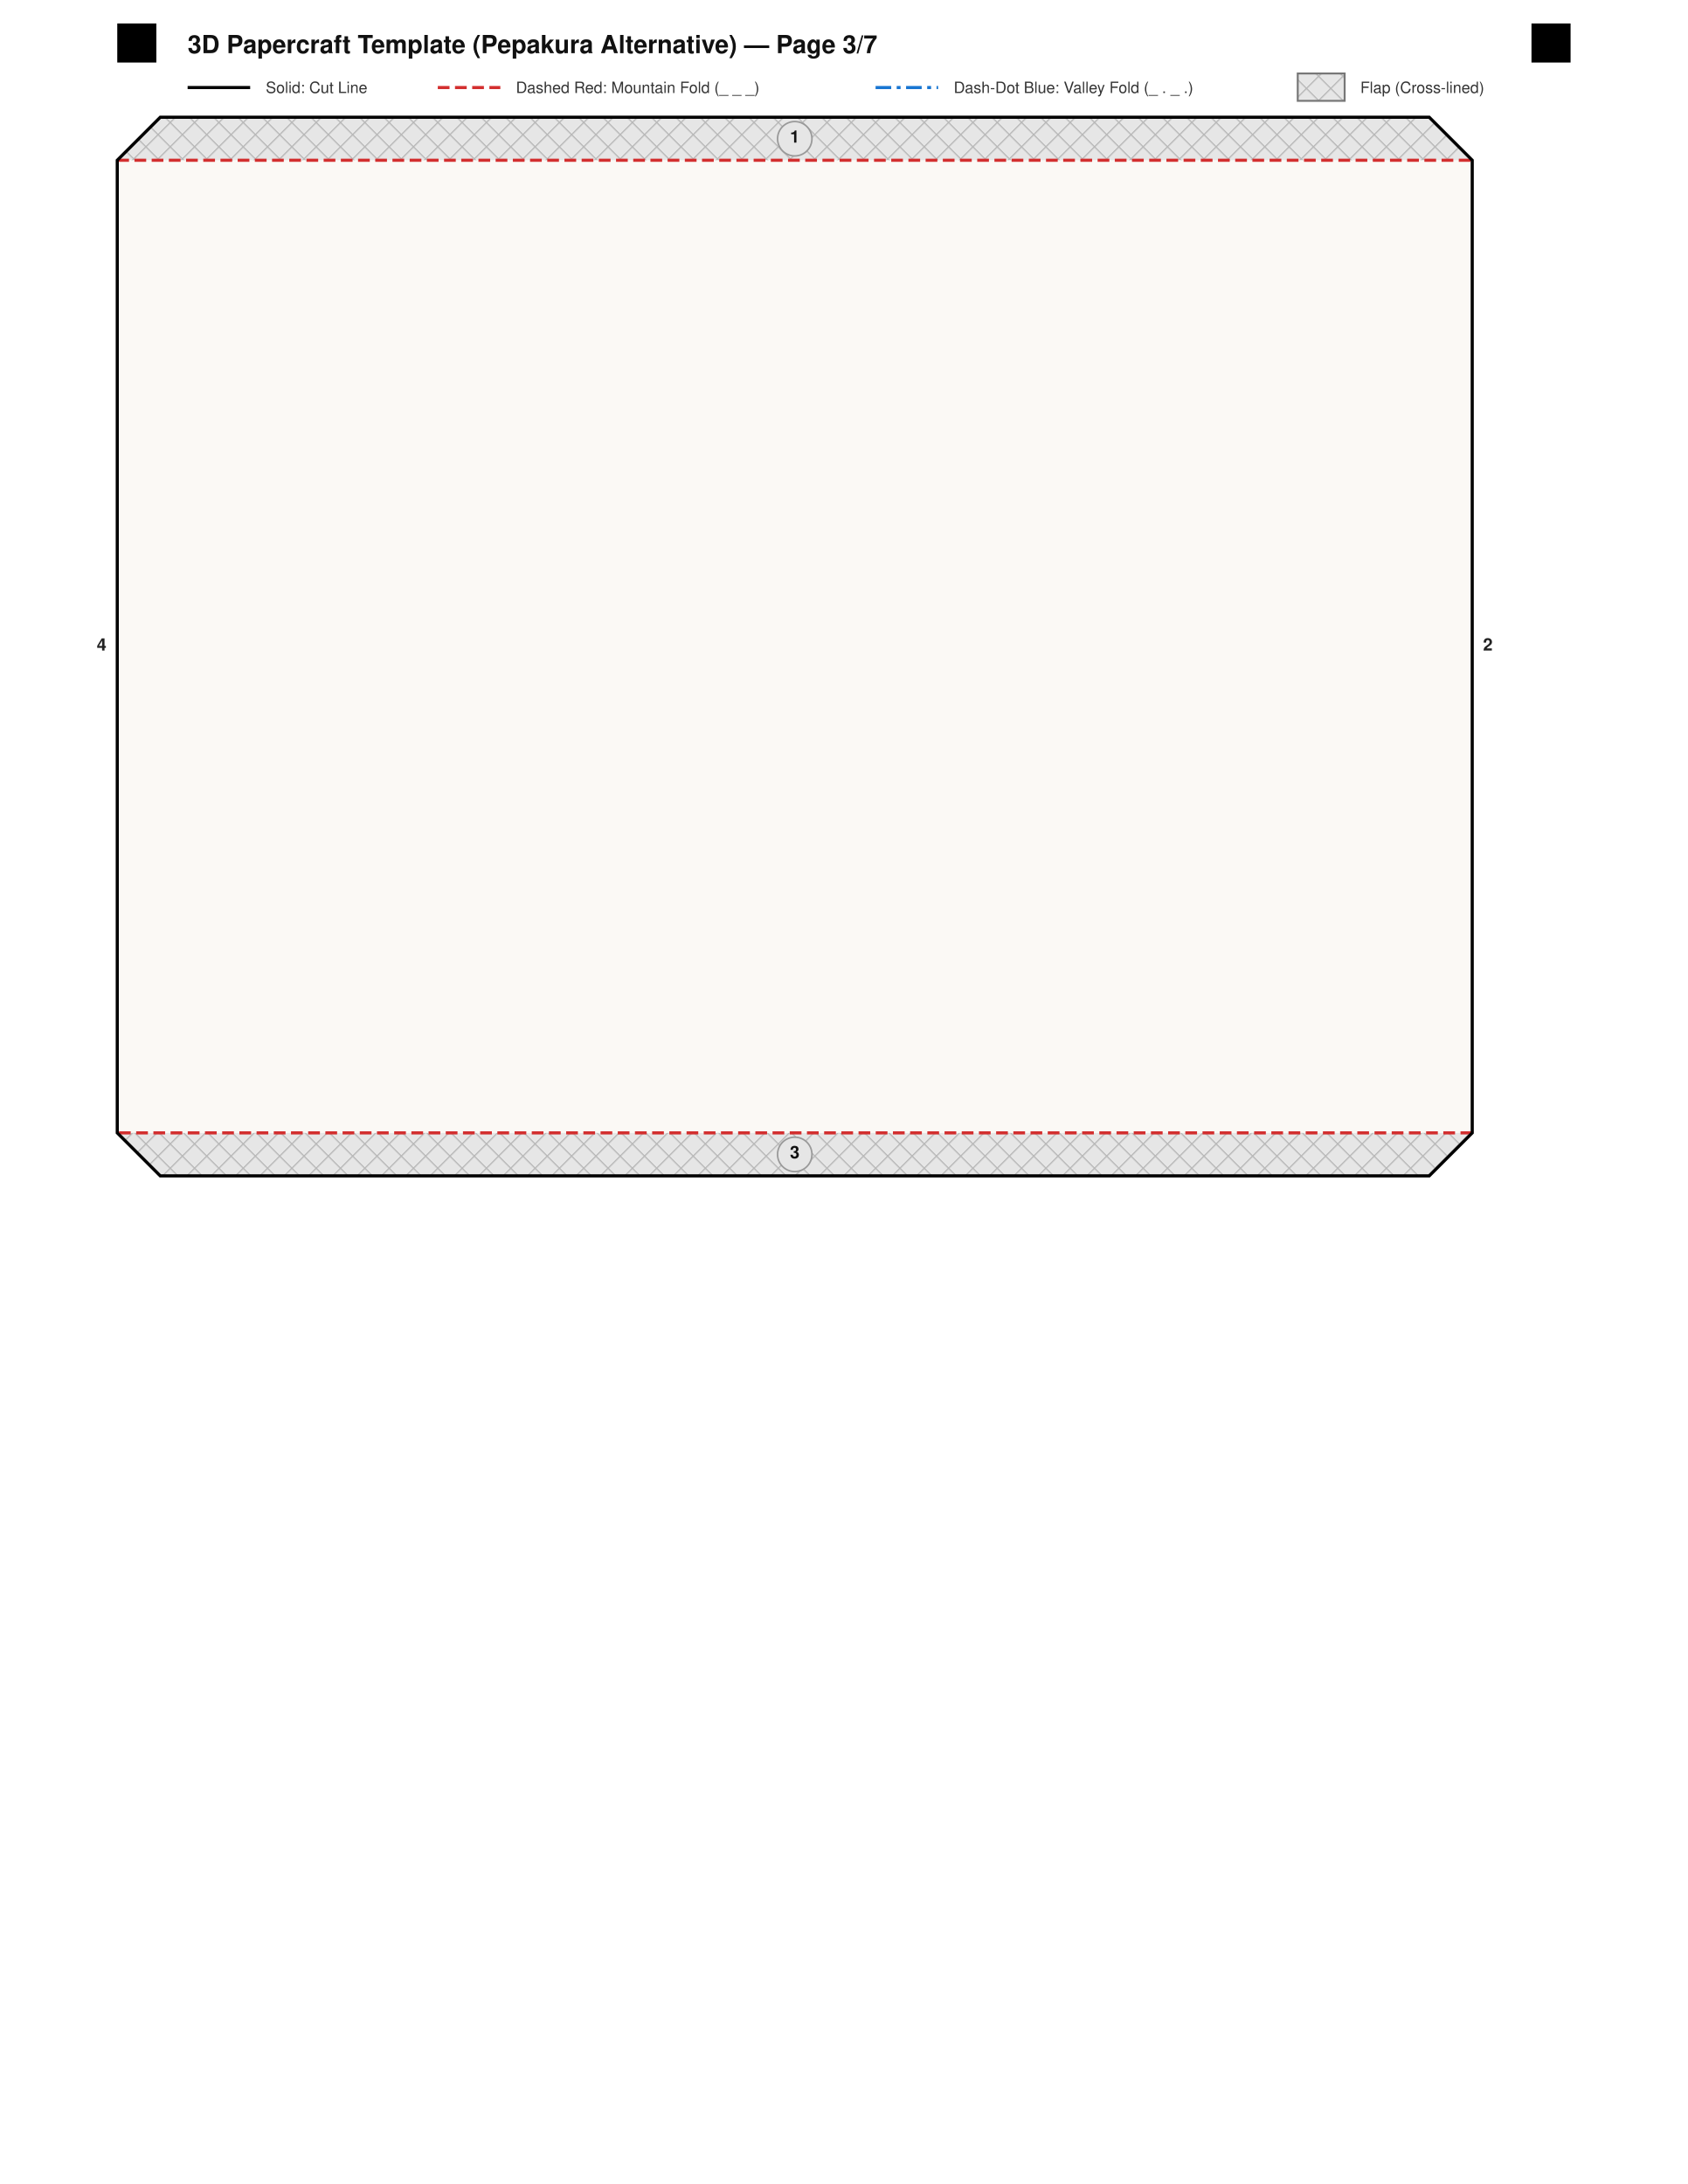
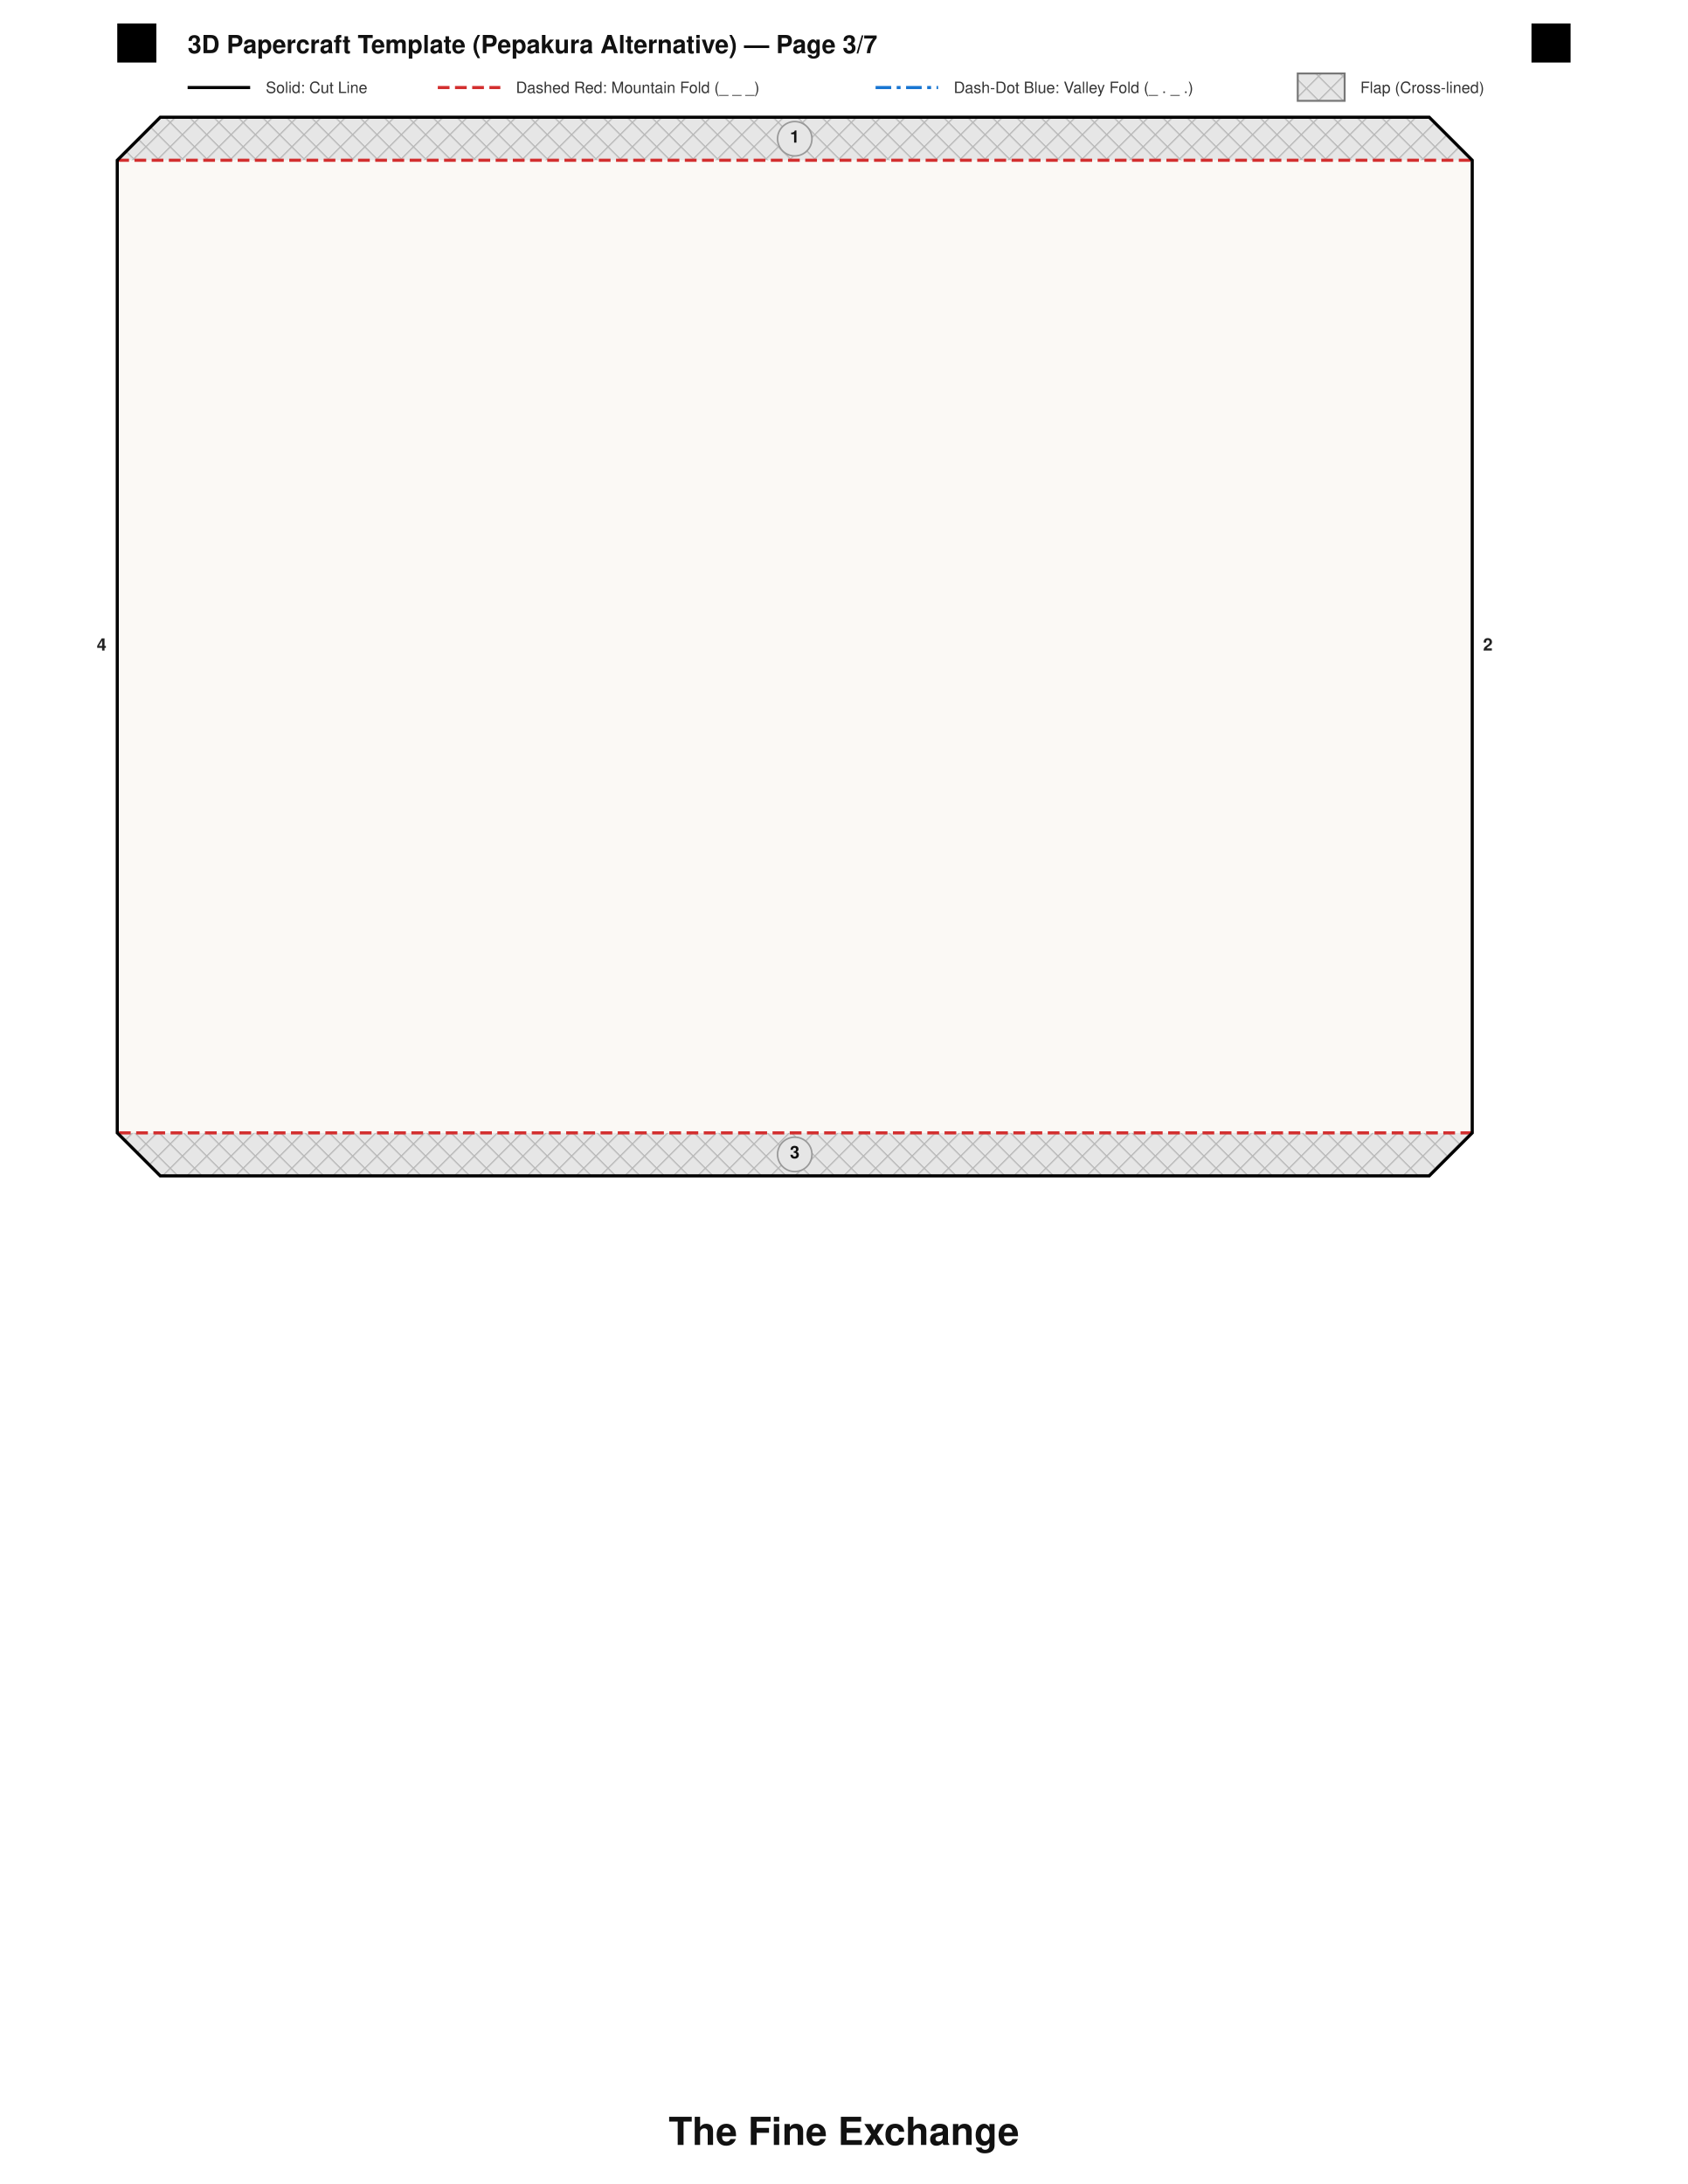
<svg xmlns="http://www.w3.org/2000/svg" width="215.9mm" height="279.4mm" viewBox="0 0 215.9 279.4">
  <defs>
    <pattern id="flap_crosshatch" width="2.2" height="2.2" patternTransform="rotate(45 0 0)" patternUnits="userSpaceOnUse">
      <rect width="2.2" height="2.2" fill="#E6E6E6" />
      <line x1="0" y1="0" x2="0" y2="2.2" stroke="#B8B8B8" stroke-width="0.32" />
      <line x1="0" y1="0" x2="2.2" y2="0" stroke="#B8B8B8" stroke-width="0.32" />
    </pattern>
  </defs>
  <g id="REGISTRATION_MARKS" fill="#000000">
    <rect x="15.0" y="3.0" width="5" height="5" />
    <rect x="195.9" y="3.0" width="5" height="5" />
  </g>
  <text x="24" y="6.8" font-family="Helvetica, Arial, sans-serif" font-weight="bold" font-size="3.2" fill="#111111">3D Papercraft Template (Pepakura Alternative) — Page 3/7</text>
  <g id="LEGEND" transform="translate(24, 11.2)" font-family="Helvetica, Arial, sans-serif" font-size="2.0" fill="#333333">
    <line x1="0" y1="0" x2="8" y2="0" stroke="#000000" stroke-width="0.4" />
    <text x="10" y="0.7">Solid: Cut Line</text>
    <line x1="32" y1="0" x2="40" y2="0" stroke="#D32F2F" stroke-width="0.4" stroke-dasharray="1.5,0.7" />
    <text x="42" y="0.7">Dashed Red: Mountain Fold (_ _ _)</text>
    <line x1="88" y1="0" x2="96" y2="0" stroke="#1976D2" stroke-width="0.4" stroke-dasharray="2.0,0.7,0.5,0.7" />
    <text x="98" y="0.7">Dash-Dot Blue: Valley Fold (_ . _ .)</text>
    <rect x="142" y="-1.8" width="6" height="3.5" fill="url(#flap_crosshatch)" stroke="#777777" stroke-width="0.25" />
    <text x="150" y="0.7">Flap (Cross-lined)</text>
  </g>
  <g id="FACETS" fill="#FBF9F5" stroke="none">
    <polygon points="15.00,20.50 188.32,20.50 188.32,144.93 15.00,144.93" />
  </g>
  <g id="GLUE_TABS" fill="url(#flap_crosshatch)" stroke="none">
    <polygon points="15.00,20.50 20.50,15.00 182.82,15.00 188.32,20.50" />
    <polygon points="188.32,144.93 182.82,150.43 20.50,150.43 15.00,144.93" />
  </g>
  <g id="FOLD_LINES">
    <line x1="15.00" y1="20.50" x2="188.32" y2="20.50" stroke="#D32F2F" stroke-width="0.4" stroke-dasharray="1.5,0.7" />
    <line x1="188.32" y1="144.93" x2="15.00" y2="144.93" stroke="#D32F2F" stroke-width="0.4" stroke-dasharray="1.5,0.7" />
  </g>
  <g id="CUT_LINES" fill="none" stroke="#000000" stroke-width="0.4">
    <polygon points="15.00,20.50 20.50,15.00 182.82,15.00 188.32,20.50 188.32,144.93 182.82,150.43 20.50,150.43 15.00,144.93" />
  </g>
  <g id="EDGE_IDS" font-family="Helvetica, Arial, sans-serif" font-size="2.2" font-weight="bold" text-anchor="middle" dominant-baseline="central">
    <circle cx="101.66" cy="17.75" r="2.2" fill="#E6E6E6" stroke="#999999" stroke-width="0.2" />
    <text x="101.66" y="17.75" fill="#111111">1</text>
    <circle cx="101.66" cy="147.68" r="2.2" fill="#E6E6E6" stroke="#999999" stroke-width="0.2" />
    <text x="101.66" y="147.68" fill="#111111">3</text>
    <text x="190.32" y="82.72" fill="#222222">2</text>
    <text x="13.00" y="82.72" fill="#222222">4</text>
  </g>
+   <text x="107.95" y="274.40" font-family="Helvetica, Arial, sans-serif" font-weight="bold" font-size="4.94" text-anchor="middle" fill="#111111">The Fine Exchange</text>
</svg>
